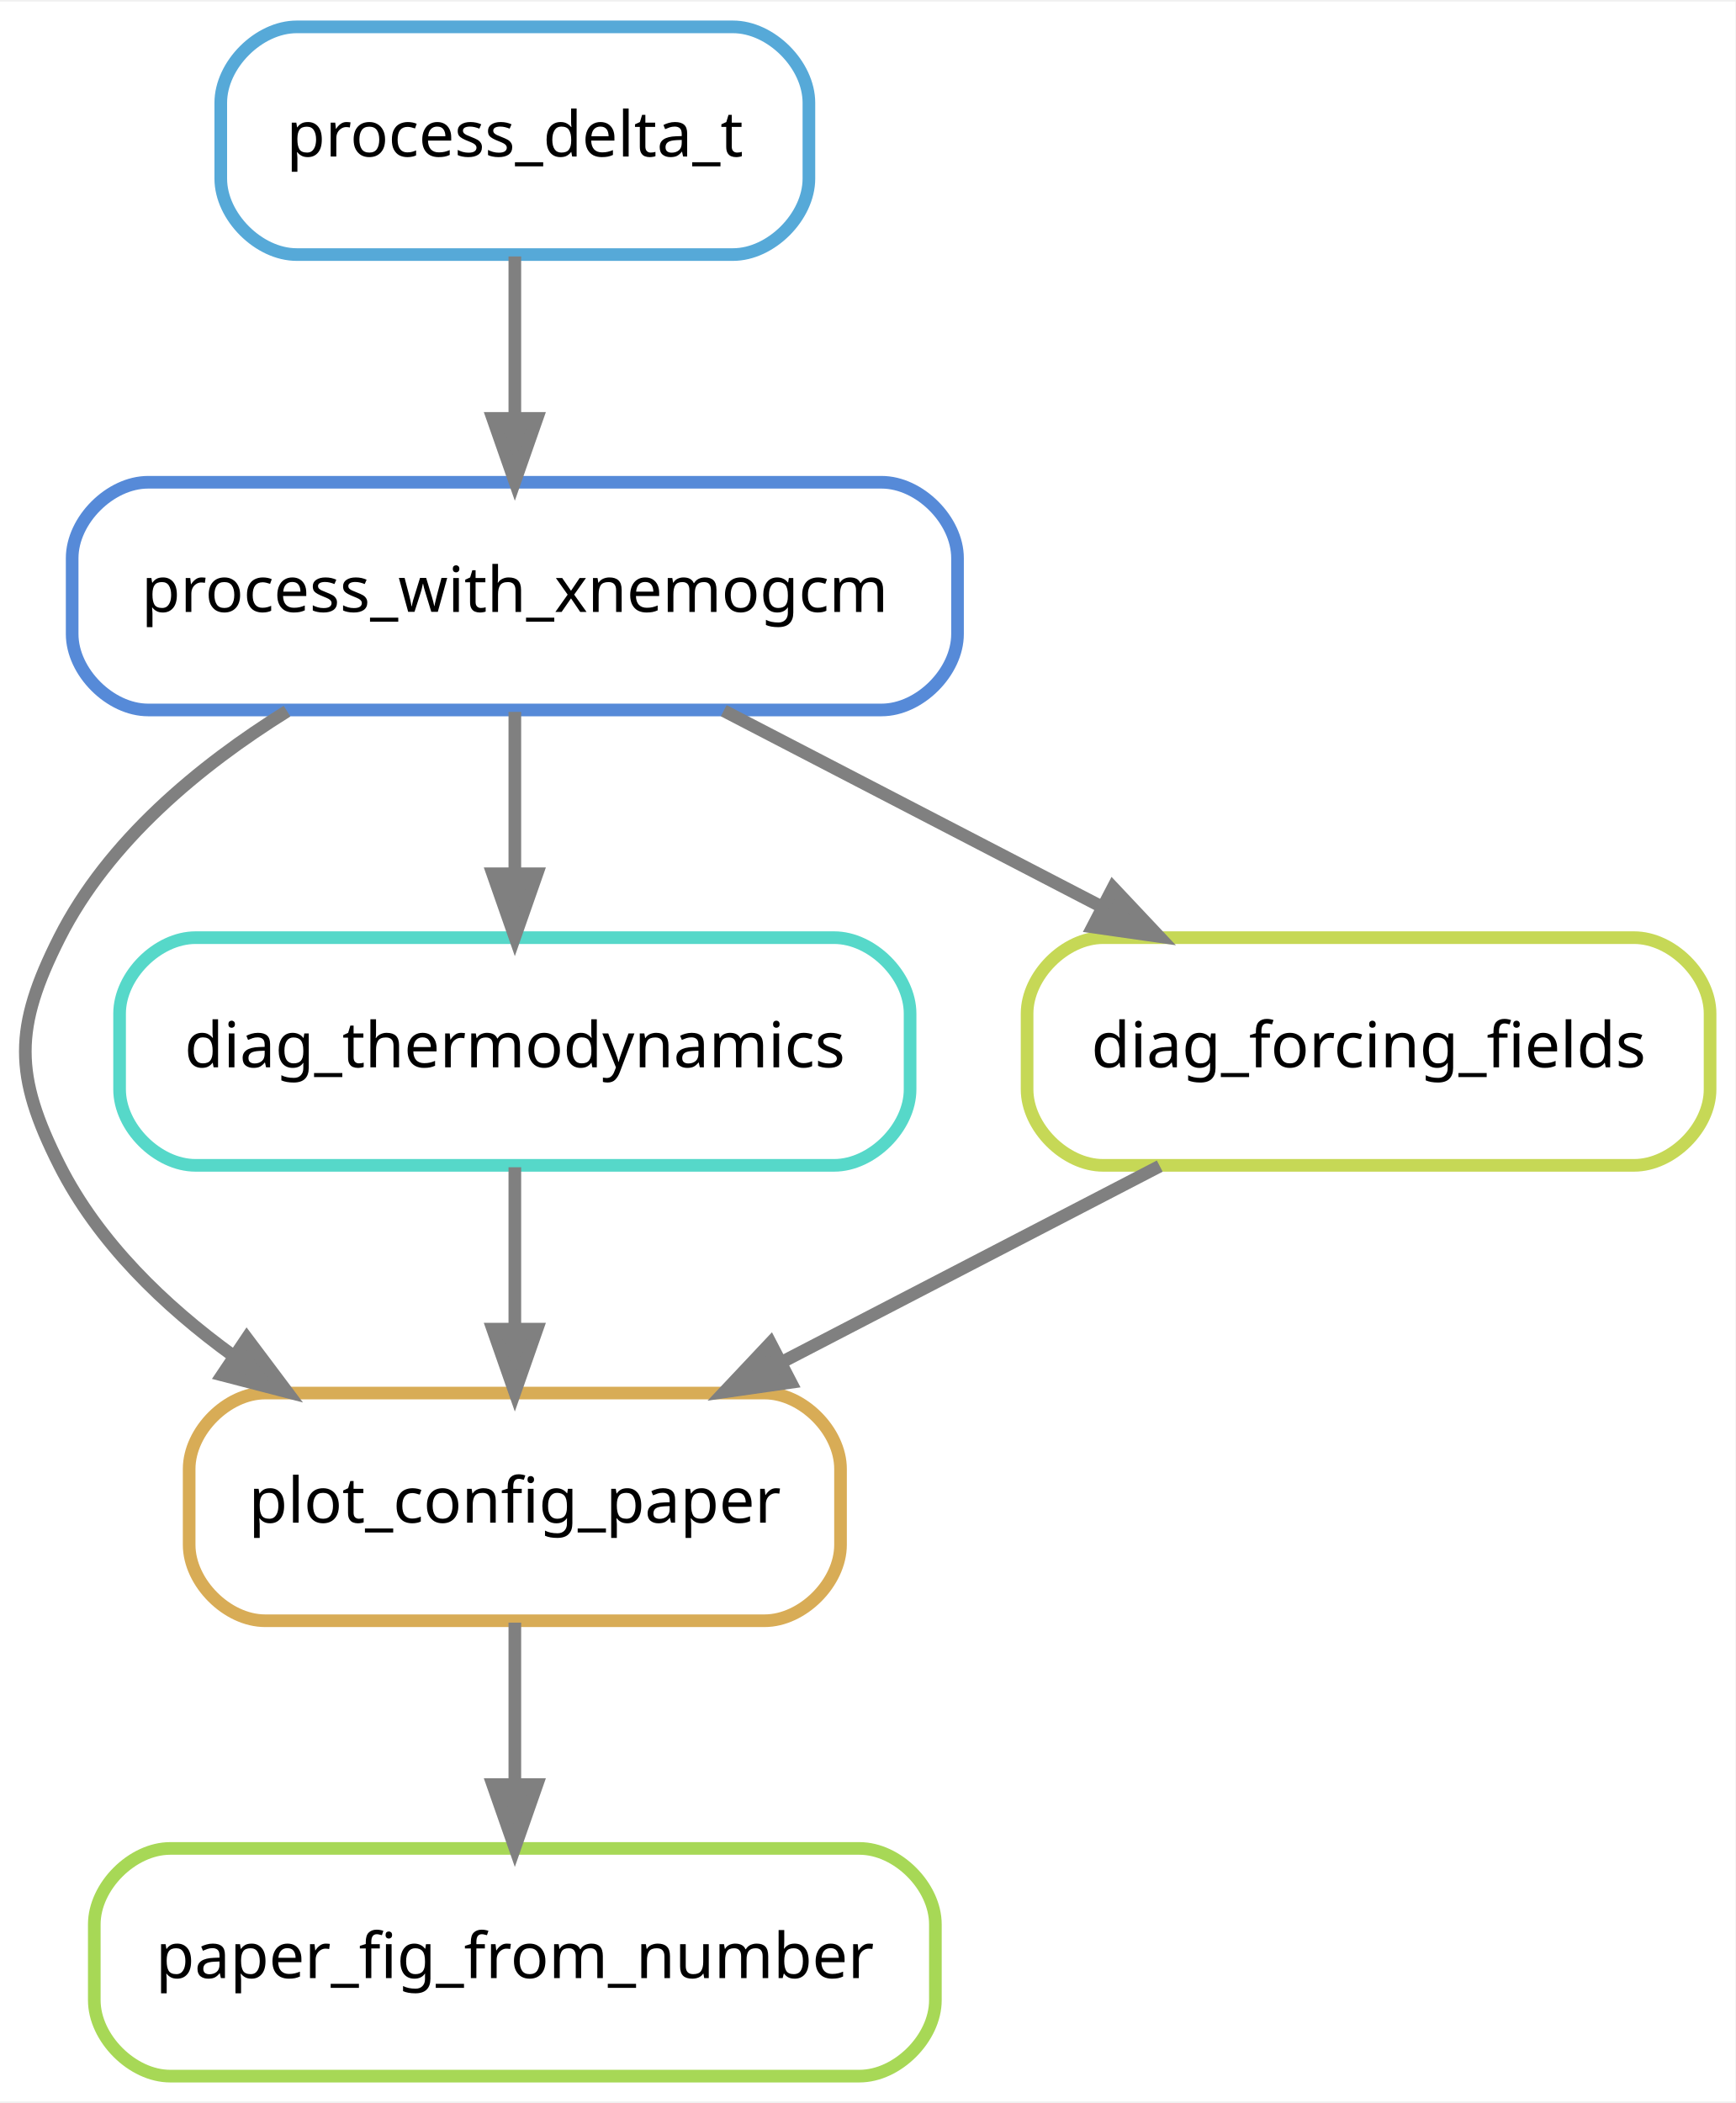
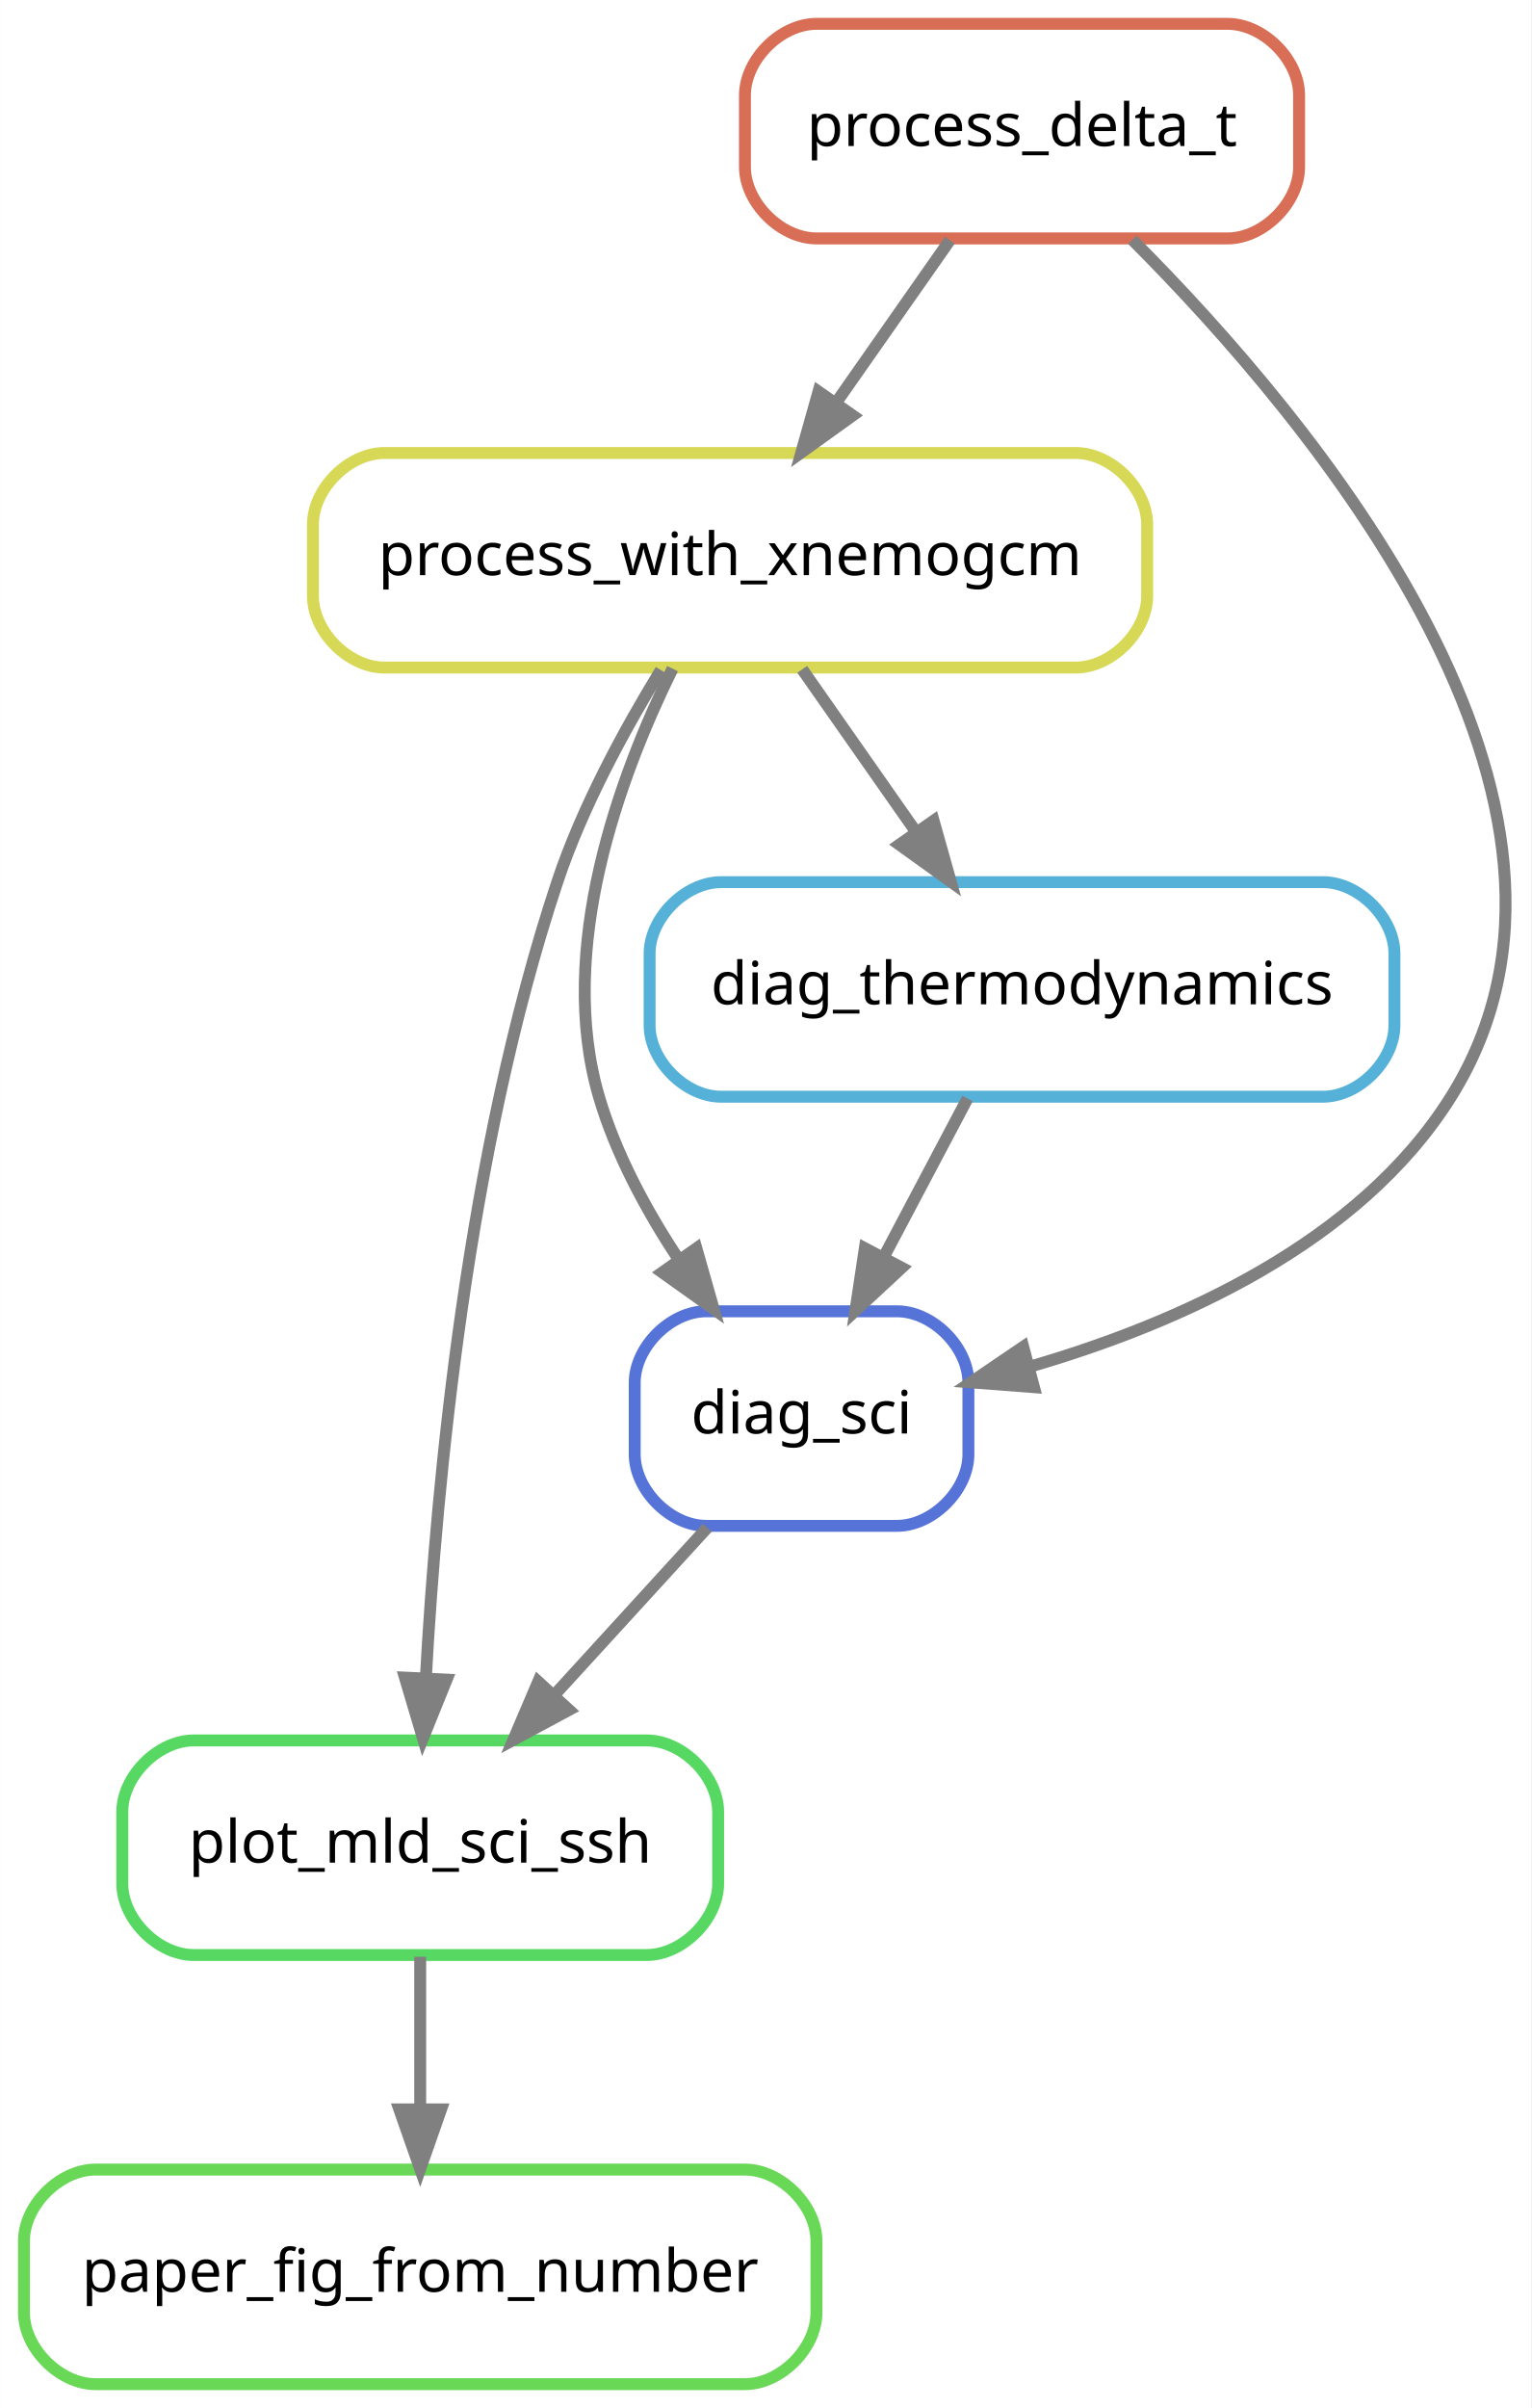
- <svg xmlns="http://www.w3.org/2000/svg" width="274pt" height="332pt" viewBox="0.00 0.00 274.41 332.00">
-   <g id="graph0" class="graph" transform="scale(1 1) rotate(0) translate(4 328)">
-     <polygon fill="white" stroke="transparent" points="-4,4 -4,-328 270.41,-328 270.41,4 -4,4" />
+ <svg xmlns="http://www.w3.org/2000/svg" width="257pt" height="404pt" viewBox="0.00 0.00 256.96 404.00">
+   <g id="graph0" class="graph" transform="scale(1 1) rotate(0) translate(4 400)">
+     <polygon fill="white" stroke="transparent" points="-4,4 -4,-400 252.96,-400 252.96,4 -4,4" />
    <g id="node1" class="node">
-       <path fill="none" stroke="#a7d856" stroke-width="2" d="M131.91,-36C131.91,-36 22.91,-36 22.91,-36 16.91,-36 10.91,-30 10.91,-24 10.91,-24 10.91,-12 10.91,-12 10.91,-6 16.91,0 22.91,0 22.91,0 131.91,0 131.91,0 137.91,0 143.91,-6 143.91,-12 143.91,-12 143.91,-24 143.91,-24 143.91,-30 137.91,-36 131.91,-36" />
-       <text text-anchor="middle" x="77.41" y="-15.5" font-family="sans" font-size="10.00">paper_fig_from_number</text>
+       <path fill="none" stroke="#68d856" stroke-width="2" d="M121,-36C121,-36 12,-36 12,-36 6,-36 0,-30 0,-24 0,-24 0,-12 0,-12 0,-6 6,0 12,0 12,0 121,0 121,0 127,0 133,-6 133,-12 133,-12 133,-24 133,-24 133,-30 127,-36 121,-36" />
+       <text text-anchor="middle" x="66.5" y="-15.5" font-family="sans" font-size="10.00">paper_fig_from_number</text>
    </g>
    <g id="node2" class="node">
-       <path fill="none" stroke="#d8ac56" stroke-width="2" d="M116.91,-108C116.91,-108 37.91,-108 37.91,-108 31.91,-108 25.91,-102 25.91,-96 25.91,-96 25.91,-84 25.91,-84 25.91,-78 31.91,-72 37.91,-72 37.91,-72 116.91,-72 116.91,-72 122.91,-72 128.91,-78 128.91,-84 128.91,-84 128.91,-96 128.91,-96 128.91,-102 122.91,-108 116.91,-108" />
-       <text text-anchor="middle" x="77.41" y="-87.5" font-family="sans" font-size="10.00">plot_config_paper</text>
+       <path fill="none" stroke="#56d863" stroke-width="2" d="M104.5,-108C104.5,-108 28.5,-108 28.5,-108 22.5,-108 16.5,-102 16.5,-96 16.5,-96 16.5,-84 16.5,-84 16.5,-78 22.5,-72 28.5,-72 28.5,-72 104.5,-72 104.5,-72 110.5,-72 116.5,-78 116.5,-84 116.5,-84 116.5,-96 116.5,-96 116.5,-102 110.5,-108 104.5,-108" />
+       <text text-anchor="middle" x="66.5" y="-87.5" font-family="sans" font-size="10.00">plot_mld_sci_ssh</text>
    </g>
    <g id="edge1" class="edge">
-       <path fill="none" stroke="grey" stroke-width="2" d="M77.41,-71.7C77.41,-63.98 77.41,-54.71 77.41,-46.11" />
-       <polygon fill="grey" stroke="grey" stroke-width="2" points="80.91,-46.1 77.41,-36.1 73.91,-46.1 80.91,-46.1" />
+       <path fill="none" stroke="grey" stroke-width="2" d="M66.5,-71.7C66.5,-63.98 66.5,-54.71 66.5,-46.11" />
+       <polygon fill="grey" stroke="grey" stroke-width="2" points="70,-46.1 66.5,-36.1 63,-46.1 70,-46.1" />
    </g>
    <g id="node3" class="node">
-       <path fill="none" stroke="#568ad8" stroke-width="2" d="M135.41,-252C135.41,-252 19.41,-252 19.41,-252 13.41,-252 7.41,-246 7.41,-240 7.41,-240 7.41,-228 7.41,-228 7.41,-222 13.41,-216 19.41,-216 19.41,-216 135.41,-216 135.41,-216 141.41,-216 147.41,-222 147.41,-228 147.41,-228 147.41,-240 147.41,-240 147.41,-246 141.41,-252 135.41,-252" />
-       <text text-anchor="middle" x="77.41" y="-231.5" font-family="sans" font-size="10.00">process_with_xnemogcm</text>
+       <path fill="none" stroke="#d6d856" stroke-width="2" d="M176.5,-324C176.5,-324 60.5,-324 60.5,-324 54.5,-324 48.5,-318 48.5,-312 48.5,-312 48.5,-300 48.5,-300 48.5,-294 54.5,-288 60.5,-288 60.5,-288 176.5,-288 176.5,-288 182.5,-288 188.5,-294 188.5,-300 188.5,-300 188.5,-312 188.5,-312 188.5,-318 182.5,-324 176.5,-324" />
+       <text text-anchor="middle" x="118.5" y="-303.5" font-family="sans" font-size="10.00">process_with_xnemogcm</text>
+     </g>
+     <g id="edge3" class="edge">
+       <path fill="none" stroke="grey" stroke-width="2" d="M106.89,-287.58C100.76,-277.57 93.67,-264.54 89.5,-252 74.44,-206.75 69.24,-151.12 67.45,-118.51" />
+       <polygon fill="grey" stroke="grey" stroke-width="2" points="70.93,-118.2 66.96,-108.38 63.94,-118.54 70.93,-118.2" />
+     </g>
+     <g id="node5" class="node">
+       <path fill="none" stroke="#5673d8" stroke-width="2" d="M146.5,-180C146.5,-180 114.5,-180 114.5,-180 108.5,-180 102.5,-174 102.5,-168 102.5,-168 102.5,-156 102.5,-156 102.5,-150 108.5,-144 114.5,-144 114.5,-144 146.5,-144 146.5,-144 152.5,-144 158.5,-150 158.5,-156 158.5,-156 158.5,-168 158.5,-168 158.5,-174 152.5,-180 146.5,-180" />
+       <text text-anchor="middle" x="130.5" y="-159.5" font-family="sans" font-size="10.00">diag_sci</text>
+     </g>
+     <g id="edge6" class="edge">
+       <path fill="none" stroke="grey" stroke-width="2" d="M108.85,-287.82C99.98,-269.81 89.25,-240.74 96.5,-216 99.3,-206.45 104.41,-196.98 109.83,-188.76" />
+       <polygon fill="grey" stroke="grey" stroke-width="2" points="112.85,-190.56 115.75,-180.37 107.12,-186.52 112.85,-190.56" />
+     </g>
+     <g id="node6" class="node">
+       <path fill="none" stroke="#56b1d8" stroke-width="2" d="M218,-252C218,-252 117,-252 117,-252 111,-252 105,-246 105,-240 105,-240 105,-228 105,-228 105,-222 111,-216 117,-216 117,-216 218,-216 218,-216 224,-216 230,-222 230,-228 230,-228 230,-240 230,-240 230,-246 224,-252 218,-252" />
+       <text text-anchor="middle" x="167.5" y="-231.5" font-family="sans" font-size="10.00">diag_thermodynamics</text>
+     </g>
+     <g id="edge8" class="edge">
+       <path fill="none" stroke="grey" stroke-width="2" d="M130.61,-287.7C136.37,-279.47 143.36,-269.48 149.71,-260.42" />
+       <polygon fill="grey" stroke="grey" stroke-width="2" points="152.66,-262.3 155.53,-252.1 146.92,-258.29 152.66,-262.3" />
+     </g>
+     <g id="node4" class="node">
+       <path fill="none" stroke="#d86e56" stroke-width="2" d="M202,-396C202,-396 133,-396 133,-396 127,-396 121,-390 121,-384 121,-384 121,-372 121,-372 121,-366 127,-360 133,-360 133,-360 202,-360 202,-360 208,-360 214,-366 214,-372 214,-372 214,-384 214,-384 214,-390 208,-396 202,-396" />
+       <text text-anchor="middle" x="167.5" y="-375.5" font-family="sans" font-size="10.00">process_delta_t</text>
    </g>
    <g id="edge4" class="edge">
-       <path fill="none" stroke="grey" stroke-width="2" d="M41.39,-215.81C27.5,-207.16 13.12,-195.24 5.41,-180 -1.8,-165.72 -1.8,-158.28 5.41,-144 11.55,-131.86 21.93,-121.82 32.92,-113.86" />
-       <polygon fill="grey" stroke="grey" stroke-width="2" points="35.03,-116.66 41.39,-108.19 31.13,-110.85 35.03,-116.66" />
-     </g>
-     <g id="node5" class="node">
-       <path fill="none" stroke="#56d8c9" stroke-width="2" d="M127.91,-180C127.91,-180 26.91,-180 26.91,-180 20.91,-180 14.91,-174 14.91,-168 14.91,-168 14.91,-156 14.91,-156 14.91,-150 20.91,-144 26.91,-144 26.91,-144 127.91,-144 127.91,-144 133.91,-144 139.91,-150 139.91,-156 139.91,-156 139.91,-168 139.91,-168 139.91,-174 133.91,-180 127.91,-180" />
-       <text text-anchor="middle" x="77.41" y="-159.5" font-family="sans" font-size="10.00">diag_thermodynamics</text>
-     </g>
-     <g id="edge6" class="edge">
-       <path fill="none" stroke="grey" stroke-width="2" d="M77.41,-215.7C77.41,-207.98 77.41,-198.71 77.41,-190.11" />
-       <polygon fill="grey" stroke="grey" stroke-width="2" points="80.91,-190.1 77.41,-180.1 73.91,-190.1 80.91,-190.1" />
-     </g>
-     <g id="node6" class="node">
-       <path fill="none" stroke="#c6d856" stroke-width="2" d="M254.41,-180C254.41,-180 170.41,-180 170.41,-180 164.41,-180 158.41,-174 158.41,-168 158.41,-168 158.41,-156 158.41,-156 158.41,-150 164.41,-144 170.41,-144 170.41,-144 254.41,-144 254.41,-144 260.41,-144 266.41,-150 266.41,-156 266.41,-156 266.41,-168 266.41,-168 266.41,-174 260.41,-180 254.41,-180" />
-       <text text-anchor="middle" x="212.41" y="-159.5" font-family="sans" font-size="10.00">diag_forcing_fields</text>
+       <path fill="none" stroke="grey" stroke-width="2" d="M155.39,-359.7C149.63,-351.47 142.64,-341.48 136.29,-332.42" />
+       <polygon fill="grey" stroke="grey" stroke-width="2" points="139.08,-330.29 130.47,-324.1 133.34,-334.3 139.08,-330.29" />
    </g>
    <g id="edge7" class="edge">
-       <path fill="none" stroke="grey" stroke-width="2" d="M110.44,-215.88C128.5,-206.51 151.06,-194.81 170.37,-184.8" />
-       <polygon fill="grey" stroke="grey" stroke-width="2" points="172,-187.9 179.26,-180.19 168.77,-181.69 172,-187.9" />
+       <path fill="none" stroke="grey" stroke-width="2" d="M186.02,-359.77C216.32,-329.43 270.2,-265.06 239.5,-216 224.1,-191.39 193.63,-177.91 168.82,-170.71" />
+       <polygon fill="grey" stroke="grey" stroke-width="2" points="169.5,-167.27 158.93,-168.08 167.7,-174.04 169.5,-167.27" />
    </g>
-     <g id="node4" class="node">
-       <path fill="none" stroke="#56a9d8" stroke-width="2" d="M111.91,-324C111.91,-324 42.91,-324 42.91,-324 36.91,-324 30.91,-318 30.91,-312 30.91,-312 30.91,-300 30.91,-300 30.91,-294 36.91,-288 42.91,-288 42.91,-288 111.91,-288 111.91,-288 117.91,-288 123.91,-294 123.91,-300 123.91,-300 123.91,-312 123.91,-312 123.91,-318 117.91,-324 111.91,-324" />
-       <text text-anchor="middle" x="77.41" y="-303.5" font-family="sans" font-size="10.00">process_delta_t</text>
+     <g id="edge2" class="edge">
+       <path fill="none" stroke="grey" stroke-width="2" d="M114.68,-143.7C106.93,-135.22 97.46,-124.86 88.98,-115.58" />
+       <polygon fill="grey" stroke="grey" stroke-width="2" points="91.47,-113.12 82.14,-108.1 86.3,-117.85 91.47,-113.12" />
    </g>
    <g id="edge5" class="edge">
-       <path fill="none" stroke="grey" stroke-width="2" d="M77.41,-287.7C77.41,-279.98 77.41,-270.71 77.41,-262.11" />
-       <polygon fill="grey" stroke="grey" stroke-width="2" points="80.91,-262.1 77.41,-252.1 73.91,-262.1 80.91,-262.1" />
-     </g>
-     <g id="edge3" class="edge">
-       <path fill="none" stroke="grey" stroke-width="2" d="M77.41,-143.7C77.41,-135.98 77.41,-126.71 77.41,-118.11" />
-       <polygon fill="grey" stroke="grey" stroke-width="2" points="80.91,-118.1 77.41,-108.1 73.91,-118.1 80.91,-118.1" />
-     </g>
-     <g id="edge2" class="edge">
-       <path fill="none" stroke="grey" stroke-width="2" d="M179.39,-143.88C161.33,-134.51 138.77,-122.81 119.46,-112.8" />
-       <polygon fill="grey" stroke="grey" stroke-width="2" points="121.05,-109.69 110.57,-108.19 117.83,-115.9 121.05,-109.69" />
+       <path fill="none" stroke="grey" stroke-width="2" d="M158.35,-215.7C154.1,-207.64 148.94,-197.89 144.23,-188.98" />
+       <polygon fill="grey" stroke="grey" stroke-width="2" points="147.31,-187.31 139.54,-180.1 141.12,-190.58 147.31,-187.31" />
    </g>
  </g>
</svg>
